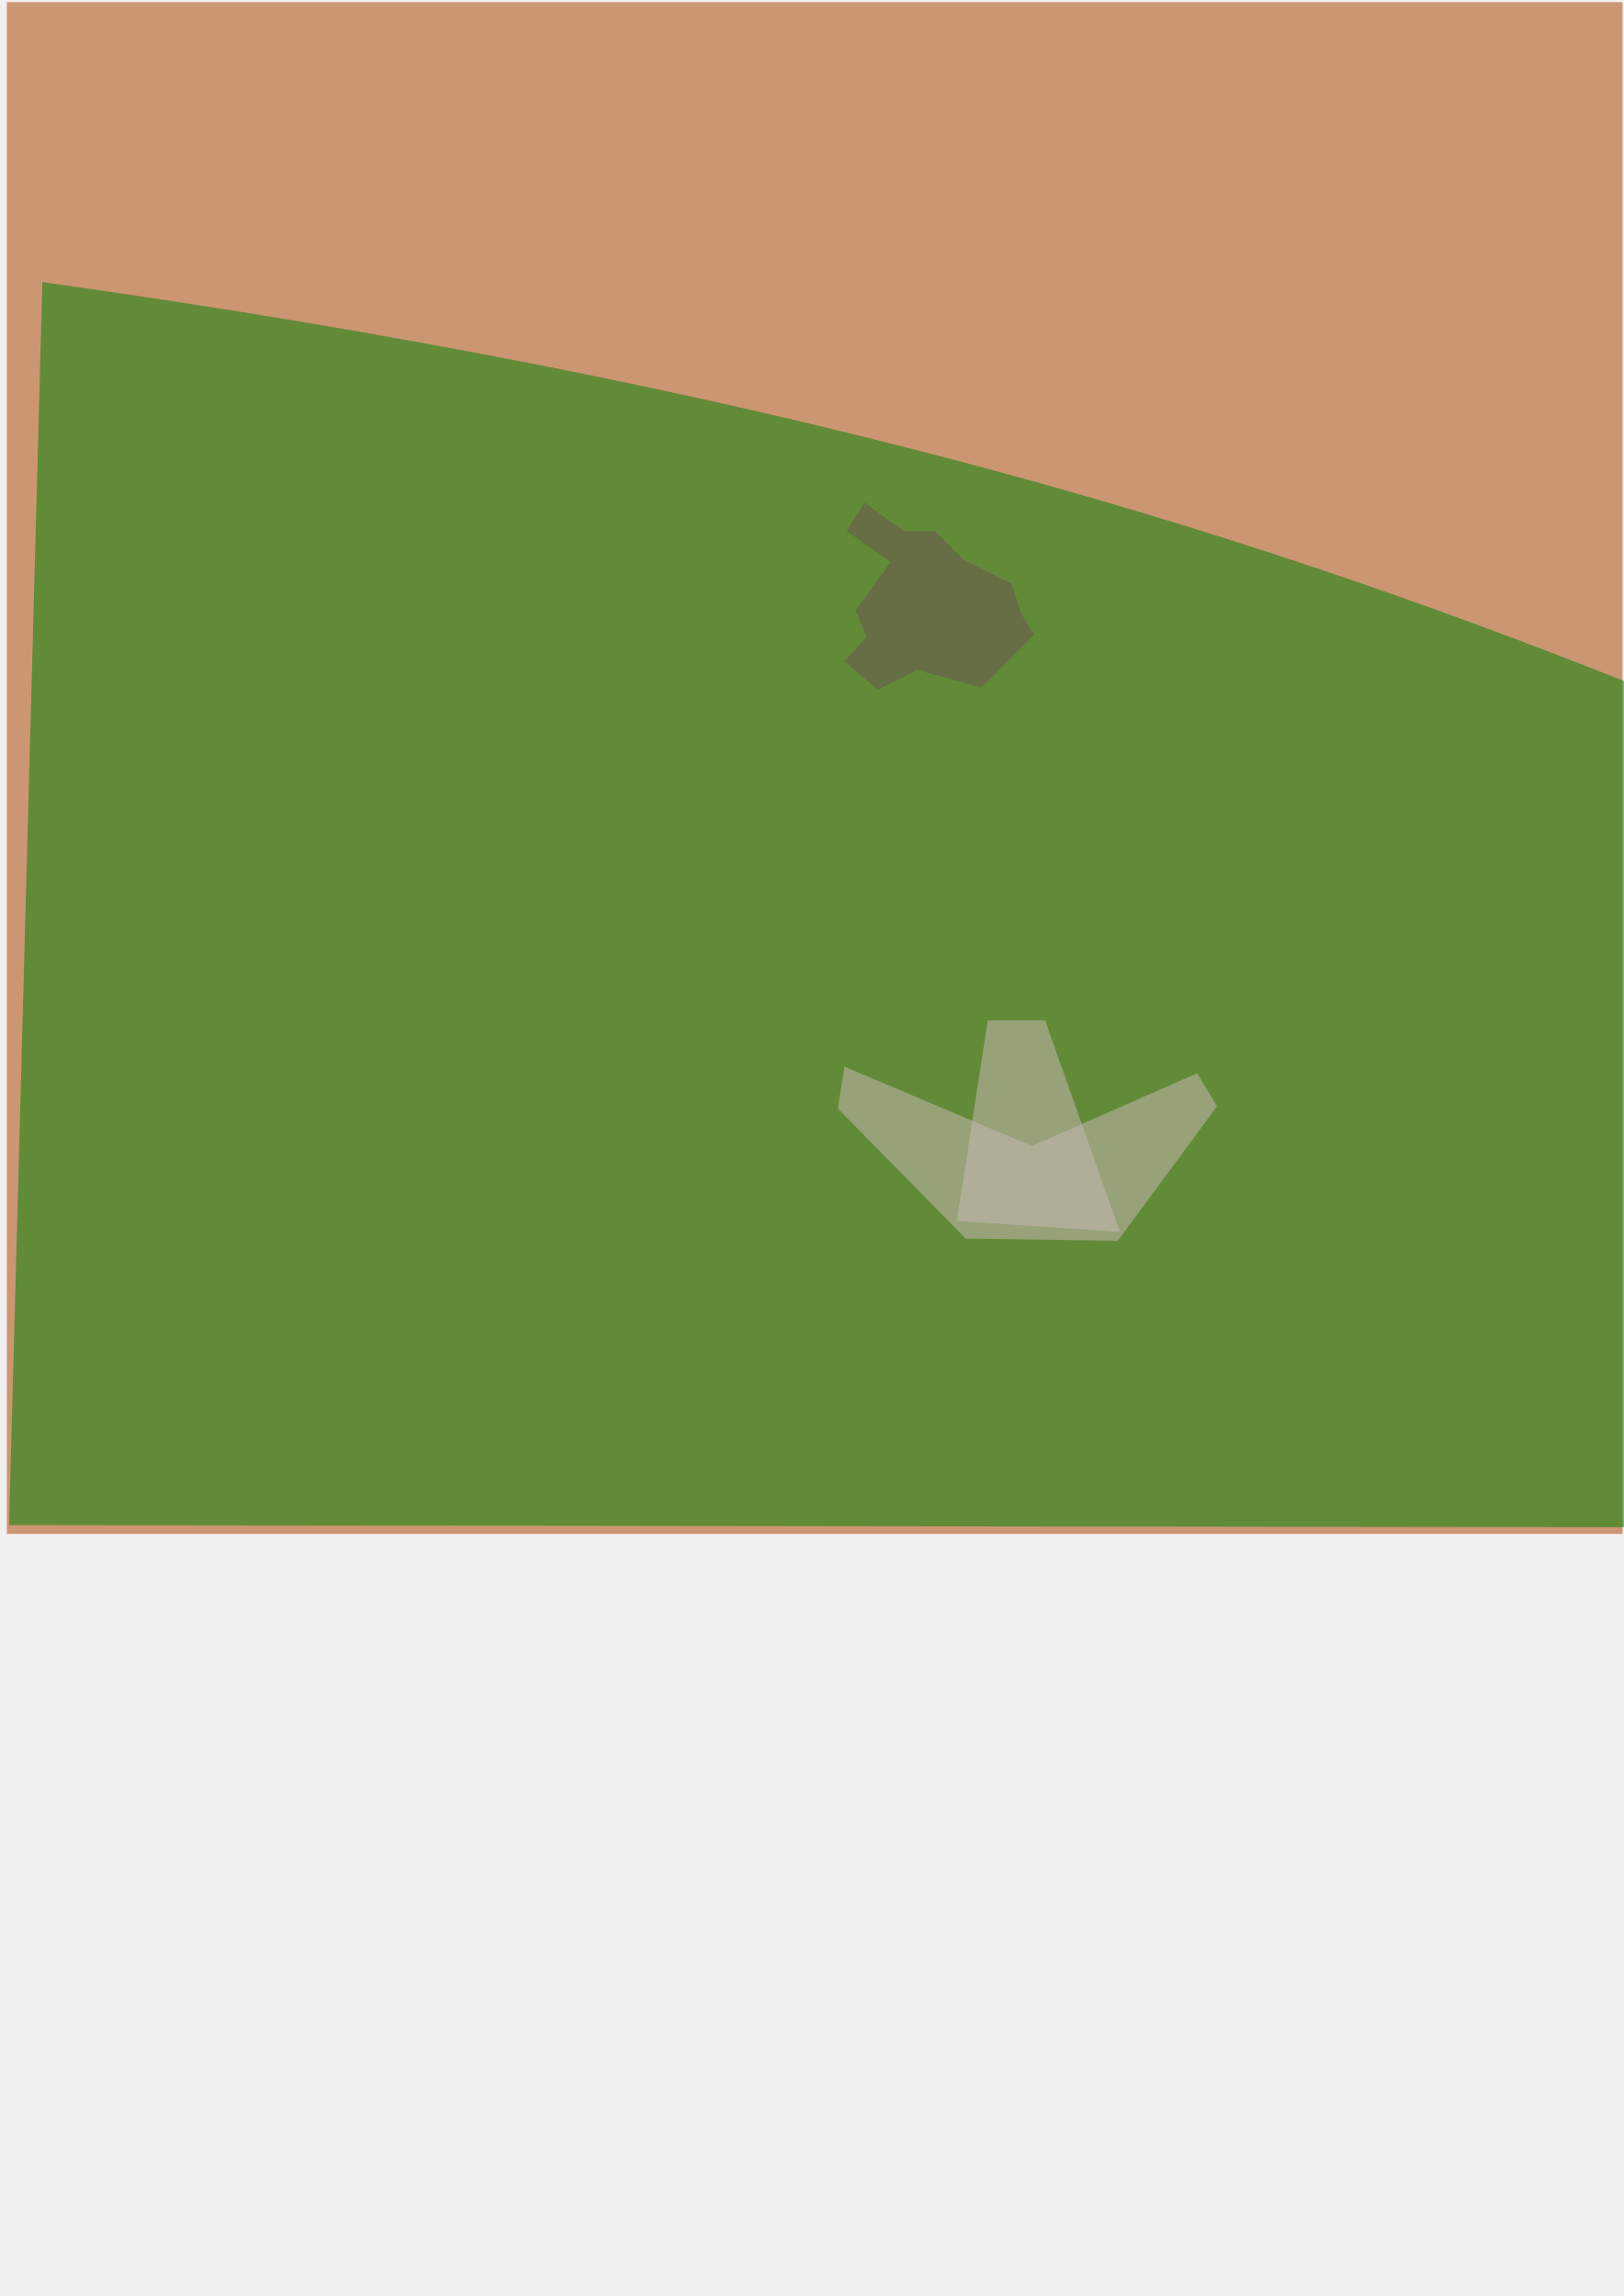
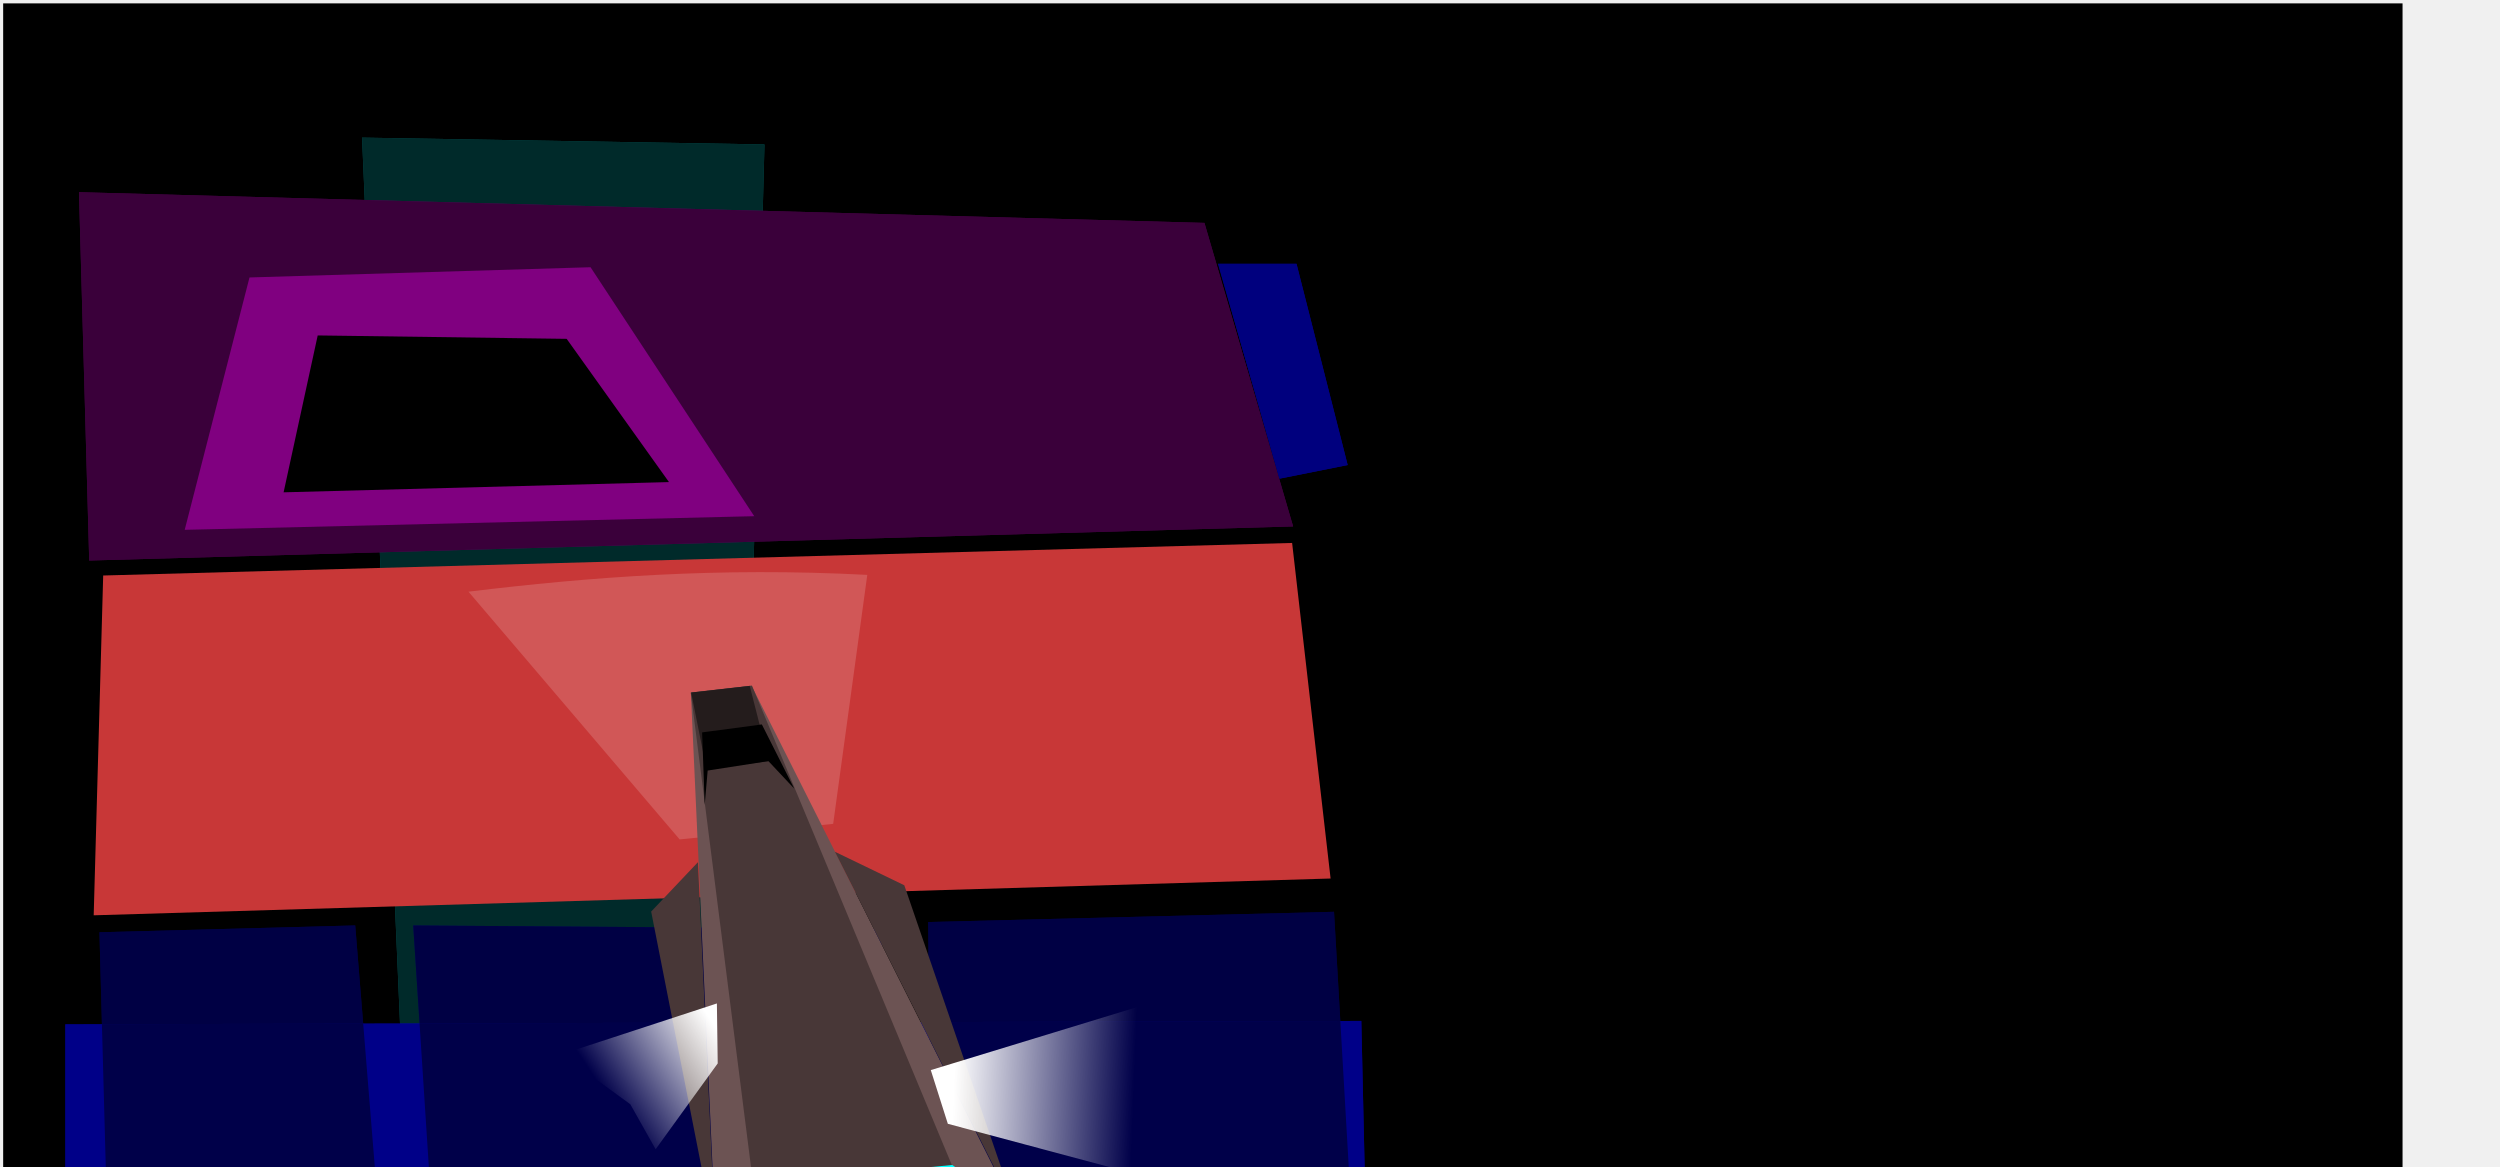
- <svg xmlns="http://www.w3.org/2000/svg" width="744.094" height="1052.362" id="svg2" version="1.1">
-   <defs id="defs4" />
-   <g id="layer1">
-     <rect y="0.996" x="3.139" height="702.056" width="740.442" id="rect3788" style="opacity:0.523;fill:#aa4400;fill-opacity:1;fill-rule:nonzero;stroke:none" />
-     <path style="opacity:0.523;fill:#008000;stroke:none" d="M 19.415,129.286 C 350.927,175.887 560.213,238.712 749.604,314.256 L 754.693,700.022 4.149,699.033 z" id="path2998" />
-     <path style="opacity:0.523;fill:#c8b7b7;stroke:none;stroke-width:1px;stroke-linecap:butt;stroke-linejoin:miter;stroke-opacity:1" d="M 383.967,508.093 386.997,488.9 472.86,525.266 548.622,491.931 557.713,507.083 512.256,568.702 442.556,567.692 z" id="path3008" />
-     <path style="opacity:0.523;fill:#c8b7b7;stroke:none;stroke-width:1px;stroke-linecap:butt;stroke-linejoin:miter;stroke-opacity:1" d="M 438.515,559.611 452.657,467.687 478.921,467.687 513.266,564.662 z" id="path3010" />
-     <path style="opacity:0.523;fill:#6c5353;stroke:none;stroke-width:1px;stroke-linecap:butt;stroke-linejoin:miter;stroke-opacity:1" d="M 408.21,257.575 392.048,279.799 397.099,291.92 386.997,303.032 402.149,316.164 420.332,307.073 449.627,315.154 473.87,290.91 467.809,280.809 463.769,267.677 441.545,256.565 428.413,243.433 414.271,243.433 396.089,230.301 388.007,243.433 z" id="path3012" />
+ <svg xmlns="http://www.w3.org/2000/svg" xmlns:xlink="http://www.w3.org/1999/xlink" width="900" height="420" id="svg2" version="1.1">
+   <defs id="defs4">
+     <linearGradient id="linearGradient3857">
+       <stop id="stop3859" offset="0" style="stop-color:#ffffff;stop-opacity:0.526;" />
+       <stop id="stop3861" offset="1" style="stop-color:#000000;stop-opacity:0;" />
+     </linearGradient>
+     <linearGradient id="linearGradient4504">
+       <stop id="stop4506" offset="0" style="stop-color:#6c5353;stop-opacity:1;" />
+       <stop id="stop4508" offset="1" style="stop-color:#000000;stop-opacity:1;" />
+     </linearGradient>
+     <linearGradient id="linearGradient4496">
+       <stop id="stop4498" offset="0" style="stop-color:#483737;stop-opacity:1;" />
+       <stop id="stop4500" offset="1" style="stop-color:#483737;stop-opacity:0;" />
+     </linearGradient>
+     <linearGradient id="linearGradient4488">
+       <stop id="stop4490" offset="0" style="stop-color:#aea9ae;stop-opacity:1;" />
+       <stop id="stop4492" offset="1" style="stop-color:#000000;stop-opacity:1;" />
+     </linearGradient>
+     <linearGradient id="linearGradient4463">
+       <stop id="stop4465" offset="0" style="stop-color:#916f6f;stop-opacity:1;" />
+       <stop id="stop4467" offset="1" style="stop-color:#000000;stop-opacity:1;" />
+     </linearGradient>
+     <linearGradient id="linearGradient4455">
+       <stop id="stop4457" offset="0" style="stop-color:#ffffff;stop-opacity:1;" />
+       <stop id="stop4459" offset="1" style="stop-color:#ffffff;stop-opacity:0;" />
+     </linearGradient>
+     <linearGradient id="linearGradient4447">
+       <stop id="stop4449" offset="0" style="stop-color:#ffffff;stop-opacity:1;" />
+       <stop id="stop4451" offset="1" style="stop-color:#ffffff;stop-opacity:0;" />
+     </linearGradient>
+     <linearGradient id="linearGradient4433">
+       <stop id="stop4435" offset="0" style="stop-color:#ffffff;stop-opacity:1;" />
+       <stop id="stop4437" offset="1" style="stop-color:#ffffff;stop-opacity:0;" />
+     </linearGradient>
+     <linearGradient id="linearGradient4387">
+       <stop id="stop4389" offset="0" style="stop-color:#a9ffff;stop-opacity:1;" />
+       <stop id="stop4391" offset="1" style="stop-color:#000000;stop-opacity:0;" />
+     </linearGradient>
+     <linearGradient id="linearGradient4373">
+       <stop id="stop4375" offset="0" style="stop-color:#ffffff;stop-opacity:1;" />
+       <stop id="stop4377" offset="1" style="stop-color:#000000;stop-opacity:0;" />
+     </linearGradient>
+     <linearGradient gradientUnits="userSpaceOnUse" y2="354.845" x2="338.401" y1="313.429" x1="311.632" id="linearGradient4405" xlink:href="#linearGradient4387" />
+     <linearGradient gradientTransform="matrix(0.9581152,0,0,0.9771429,26.02069,8.526504)" spreadMethod="pad" gradientUnits="userSpaceOnUse" y2="359.524" x2="636.901" y1="337.3" x1="669.731" id="linearGradient4439" xlink:href="#linearGradient4433" />
+     <linearGradient gradientUnits="userSpaceOnUse" y2="322.274" x2="802.819" y1="320.254" x1="749.533" id="linearGradient4453" xlink:href="#linearGradient4447" />
+     <linearGradient gradientUnits="userSpaceOnUse" y2="224.29" x2="758.119" y1="238.432" x1="702.814" id="linearGradient4461" xlink:href="#linearGradient4455" />
+     <linearGradient gradientUnits="userSpaceOnUse" y2="293.064" x2="740.067" y1="348.37" x1="747.286" id="linearGradient4469" xlink:href="#linearGradient4463" />
+     <linearGradient gradientTransform="translate(-80.8122,-22.22336)" y2="293.064" x2="740.067" y1="348.37" x1="747.286" gradientUnits="userSpaceOnUse" id="linearGradient4484" xlink:href="#linearGradient4463" />
+     <linearGradient gradientUnits="userSpaceOnUse" y2="202.38" x2="671.283" y1="347.737" x1="710.221" id="linearGradient4494" xlink:href="#linearGradient4488" />
+     <linearGradient gradientUnits="userSpaceOnUse" y2="345.615" x2="708.042" y1="309.544" x1="706.262" id="linearGradient4502" xlink:href="#linearGradient4496" />
+     <linearGradient gradientUnits="userSpaceOnUse" y2="251.538" x2="707.158" y1="344.038" x1="747.877" id="linearGradient4510" xlink:href="#linearGradient4504" />
+     <linearGradient y2="202.38" x2="671.283" y1="347.737" x1="710.221" gradientUnits="userSpaceOnUse" id="linearGradient5149" xlink:href="#linearGradient4488" />
+     <linearGradient y2="345.615" x2="708.042" y1="309.544" x1="706.262" gradientUnits="userSpaceOnUse" id="linearGradient5151" xlink:href="#linearGradient4496" />
+     <linearGradient y2="293.064" x2="740.067" y1="348.37" x1="747.286" gradientTransform="translate(-80.8122,-22.22336)" gradientUnits="userSpaceOnUse" id="linearGradient5153" xlink:href="#linearGradient4463" />
+     <linearGradient y2="251.538" x2="707.158" y1="344.038" x1="747.877" gradientUnits="userSpaceOnUse" id="linearGradient5155" xlink:href="#linearGradient4504" />
+     <linearGradient y2="224.29" x2="758.119" y1="238.432" x1="702.814" gradientUnits="userSpaceOnUse" id="linearGradient5157" xlink:href="#linearGradient4455" />
+     <linearGradient y2="322.274" x2="802.819" y1="320.254" x1="749.533" gradientUnits="userSpaceOnUse" id="linearGradient5159" xlink:href="#linearGradient4447" />
+     <linearGradient y2="359.524" x2="636.901" y1="337.3" x1="669.731" spreadMethod="pad" gradientTransform="matrix(0.9581152,0,0,0.9771429,26.02069,8.526504)" gradientUnits="userSpaceOnUse" id="linearGradient5161" xlink:href="#linearGradient4433" />
+     <linearGradient y2="354.845" x2="338.401" y1="313.429" x1="311.632" gradientUnits="userSpaceOnUse" id="linearGradient5163" xlink:href="#linearGradient4387" />
+     <linearGradient gradientTransform="translate(0.6499689,0.2193256)" y2="354.845" x2="338.401" y1="313.429" x1="311.632" gradientUnits="userSpaceOnUse" id="linearGradient5168" xlink:href="#linearGradient4387" />
+     <linearGradient y2="359.524" x2="636.901" y1="337.3" x1="669.731" spreadMethod="pad" gradientTransform="matrix(1.16452,0,0,1.187647,-520.597,-29.0881)" gradientUnits="userSpaceOnUse" id="linearGradient5172" xlink:href="#linearGradient4433" />
+     <linearGradient y2="322.274" x2="802.819" y1="320.254" x1="749.533" gradientUnits="userSpaceOnUse" id="linearGradient5175" xlink:href="#linearGradient4447" gradientTransform="matrix(1.215428,0,0,1.215428,-566.9821,2.654445)" />
+     <linearGradient y2="224.29" x2="758.119" y1="238.432" x1="702.814" gradientUnits="userSpaceOnUse" id="linearGradient5178" xlink:href="#linearGradient4455" />
+     <radialGradient gradientUnits="userSpaceOnUse" gradientTransform="matrix(1,0,0,0.926259,0,15.51194)" r="198.571" fy="210.357" fx="666.429" cy="210.357" cx="666.429" id="radialGradient3863" xlink:href="#linearGradient3857" />
+   </defs>
+   <g transform="translate(-0.6499689,-0.2193256)" id="layer1">
+     <path style="fill:#000000;fill-opacity:1;fill-rule:nonzero;stroke:none" d="M 1.789,1.437 865.567,1.437 865.567,514.366 1.789,514.366 z" id="rect3784" />
+     <path id="path3833" d="M 275.862,52.221 130.986,49.765 149.402,479.484 264.812,477.028 275.862,52.221" style="fill:#008080;stroke:none" />
+     <path style="opacity:0.67;fill:#000000;stroke:none" d="M 275.862,52.221 130.986,49.765 149.402,479.484 264.812,477.028 275.862,52.221" id="path4425" />
+     <path id="path3819" d="M 36.448,335.835 128.53,333.38 139.58,469.662 40.131,472.117 z" style="fill:#000080;stroke:none" />
+     <path id="path3821" d="M 149.402,333.38 157.997,465.979 327.429,458.612 317.606,334.607 z" style="fill:#000080;stroke:none" />
+     <path id="path3823" d="M 334.795,332.152 480.899,328.469 488.266,456.156 336.023,457.384 z" style="fill:#000080;stroke:none" />
+     <path id="path3825" d="M 24.17,368.985 24.17,430.373 491.949,421.779 490.722,367.757 z" style="fill:#0000ff;stroke:none" />
+     <path style="opacity:0.468;fill:#000000;stroke:none" d="M 36.448,335.835 128.53,333.38 139.58,469.662 40.131,472.117 z" id="path4417" />
+     <path style="opacity:0.468;fill:#000000;stroke:none" d="M 149.402,333.38 157.997,465.979 327.429,458.612 317.606,334.607 z" id="path4419" />
+     <path style="opacity:0.468;fill:#000000;stroke:none" d="M 334.795,332.152 480.899,328.469 488.266,456.156 336.023,457.384 z" id="path4421" />
+     <path style="opacity:0.468;fill:#000000;stroke:none" d="M 24.17,368.985 24.17,430.373 491.949,421.779 490.722,367.757 z" id="path4423" />
+     <path id="path3808" d="M 37.797,207.401 465.812,195.679 479.662,316.485 34.379,329.729 37.797,207.401" style="fill:#c83737;stroke:none" />
+     <path id="path4431" d="M 312.871,207.178 300.594,296.805 245.319,302.405 169.302,213.224 C 213.201,207.91 259.225,204.369 312.871,207.178 z" style="opacity:0.161;fill:#ffffff;stroke:none" />
+     <path id="path3802" d="M 29.081,69.41 32.764,202.009 466.166,189.731 434.244,80.46 29.081,69.41" style="fill:#800080;stroke:none" />
+     <path style="opacity:0.55;fill:#000000;stroke:none" d="M 29.081,69.41 32.764,202.009 466.166,189.731 434.244,80.46 29.081,69.41" id="path4409" />
+     <path style="fill:#6c5353;fill-opacity:1;stroke:none" d="M 249.36,249.626 271.215,247.074 366.55,436.74 258.396,447.264 249.36,249.626" id="path3786" />
+     <path style="fill:#483737;fill-opacity:1;stroke:none" d="M 249.322,249.544 271.796,426.504 343.511,420.101 271.355,247.049 249.322,249.544" id="path3788" />
+     <path style="fill:#483737;fill-opacity:1;stroke:none" d="M 251.899,310.61 235.071,328.381 258.218,445.981 251.899,310.61" id="path3790" />
+     <path style="fill:#483737;fill-opacity:1;stroke:none" d="M 301.205,306.844 326.197,318.913 366.312,435.801 301.205,306.844" id="path3793" />
+     <path style="fill:#241c1c;stroke:none" d="M 249.465,249.517 270.55,247.126 277.467,274.231 254.958,276.98 249.465,249.517" id="path3797" />
+     <path style="fill:#000000;stroke:none" d="M 253.415,263.877 274.916,261.011 286.575,284.128 277.277,274.217 255.411,277.617 254.341,290.025 253.415,263.877" id="path3799" />
+     <path style="fill:#00ffff;stroke:none" d="M 262.427,447.4 273.79,426.35 343.464,419.608 367.205,436.594 262.427,447.4" id="path3809" />
+     <path id="path3804" d="M 90.469,100.104 67.142,190.959 272.179,186.048 213.246,96.421 90.469,100.104" style="fill:#800080;stroke:none" />
+     <path id="path3800" d="M 102.747,177.453 115.025,120.976 204.652,122.204 241.485,173.77 102.747,177.453" style="fill:#000000;stroke:none" />
+     <path id="path3806" d="M 439.155,95.193 467.394,95.193 485.811,167.631 461.255,172.542 439.155,95.193" style="fill:#0000ff;stroke:none" />
+     <path id="path3837" d="M 335.734,385.454 341.873,404.792 411.856,423.515 431.5,412.158 427.51,382.999 420.143,359.671 335.734,385.454 335.734,385.454" style="fill:url(#linearGradient5175);fill-opacity:1;stroke:none" />
+     <path id="path3839" d="M 258.73,361.458 202.854,379.754 227.557,397.749 236.674,413.945 259.024,383.053 258.73,361.458" style="fill:url(#linearGradient5172);fill-opacity:1;stroke:none" />
+     <path style="opacity:0.505;fill:#000000;stroke:none" d="M 439.155,95.193 467.394,95.193 485.811,167.631 461.255,172.542 439.155,95.193" id="path4411" />
  </g>
</svg>
